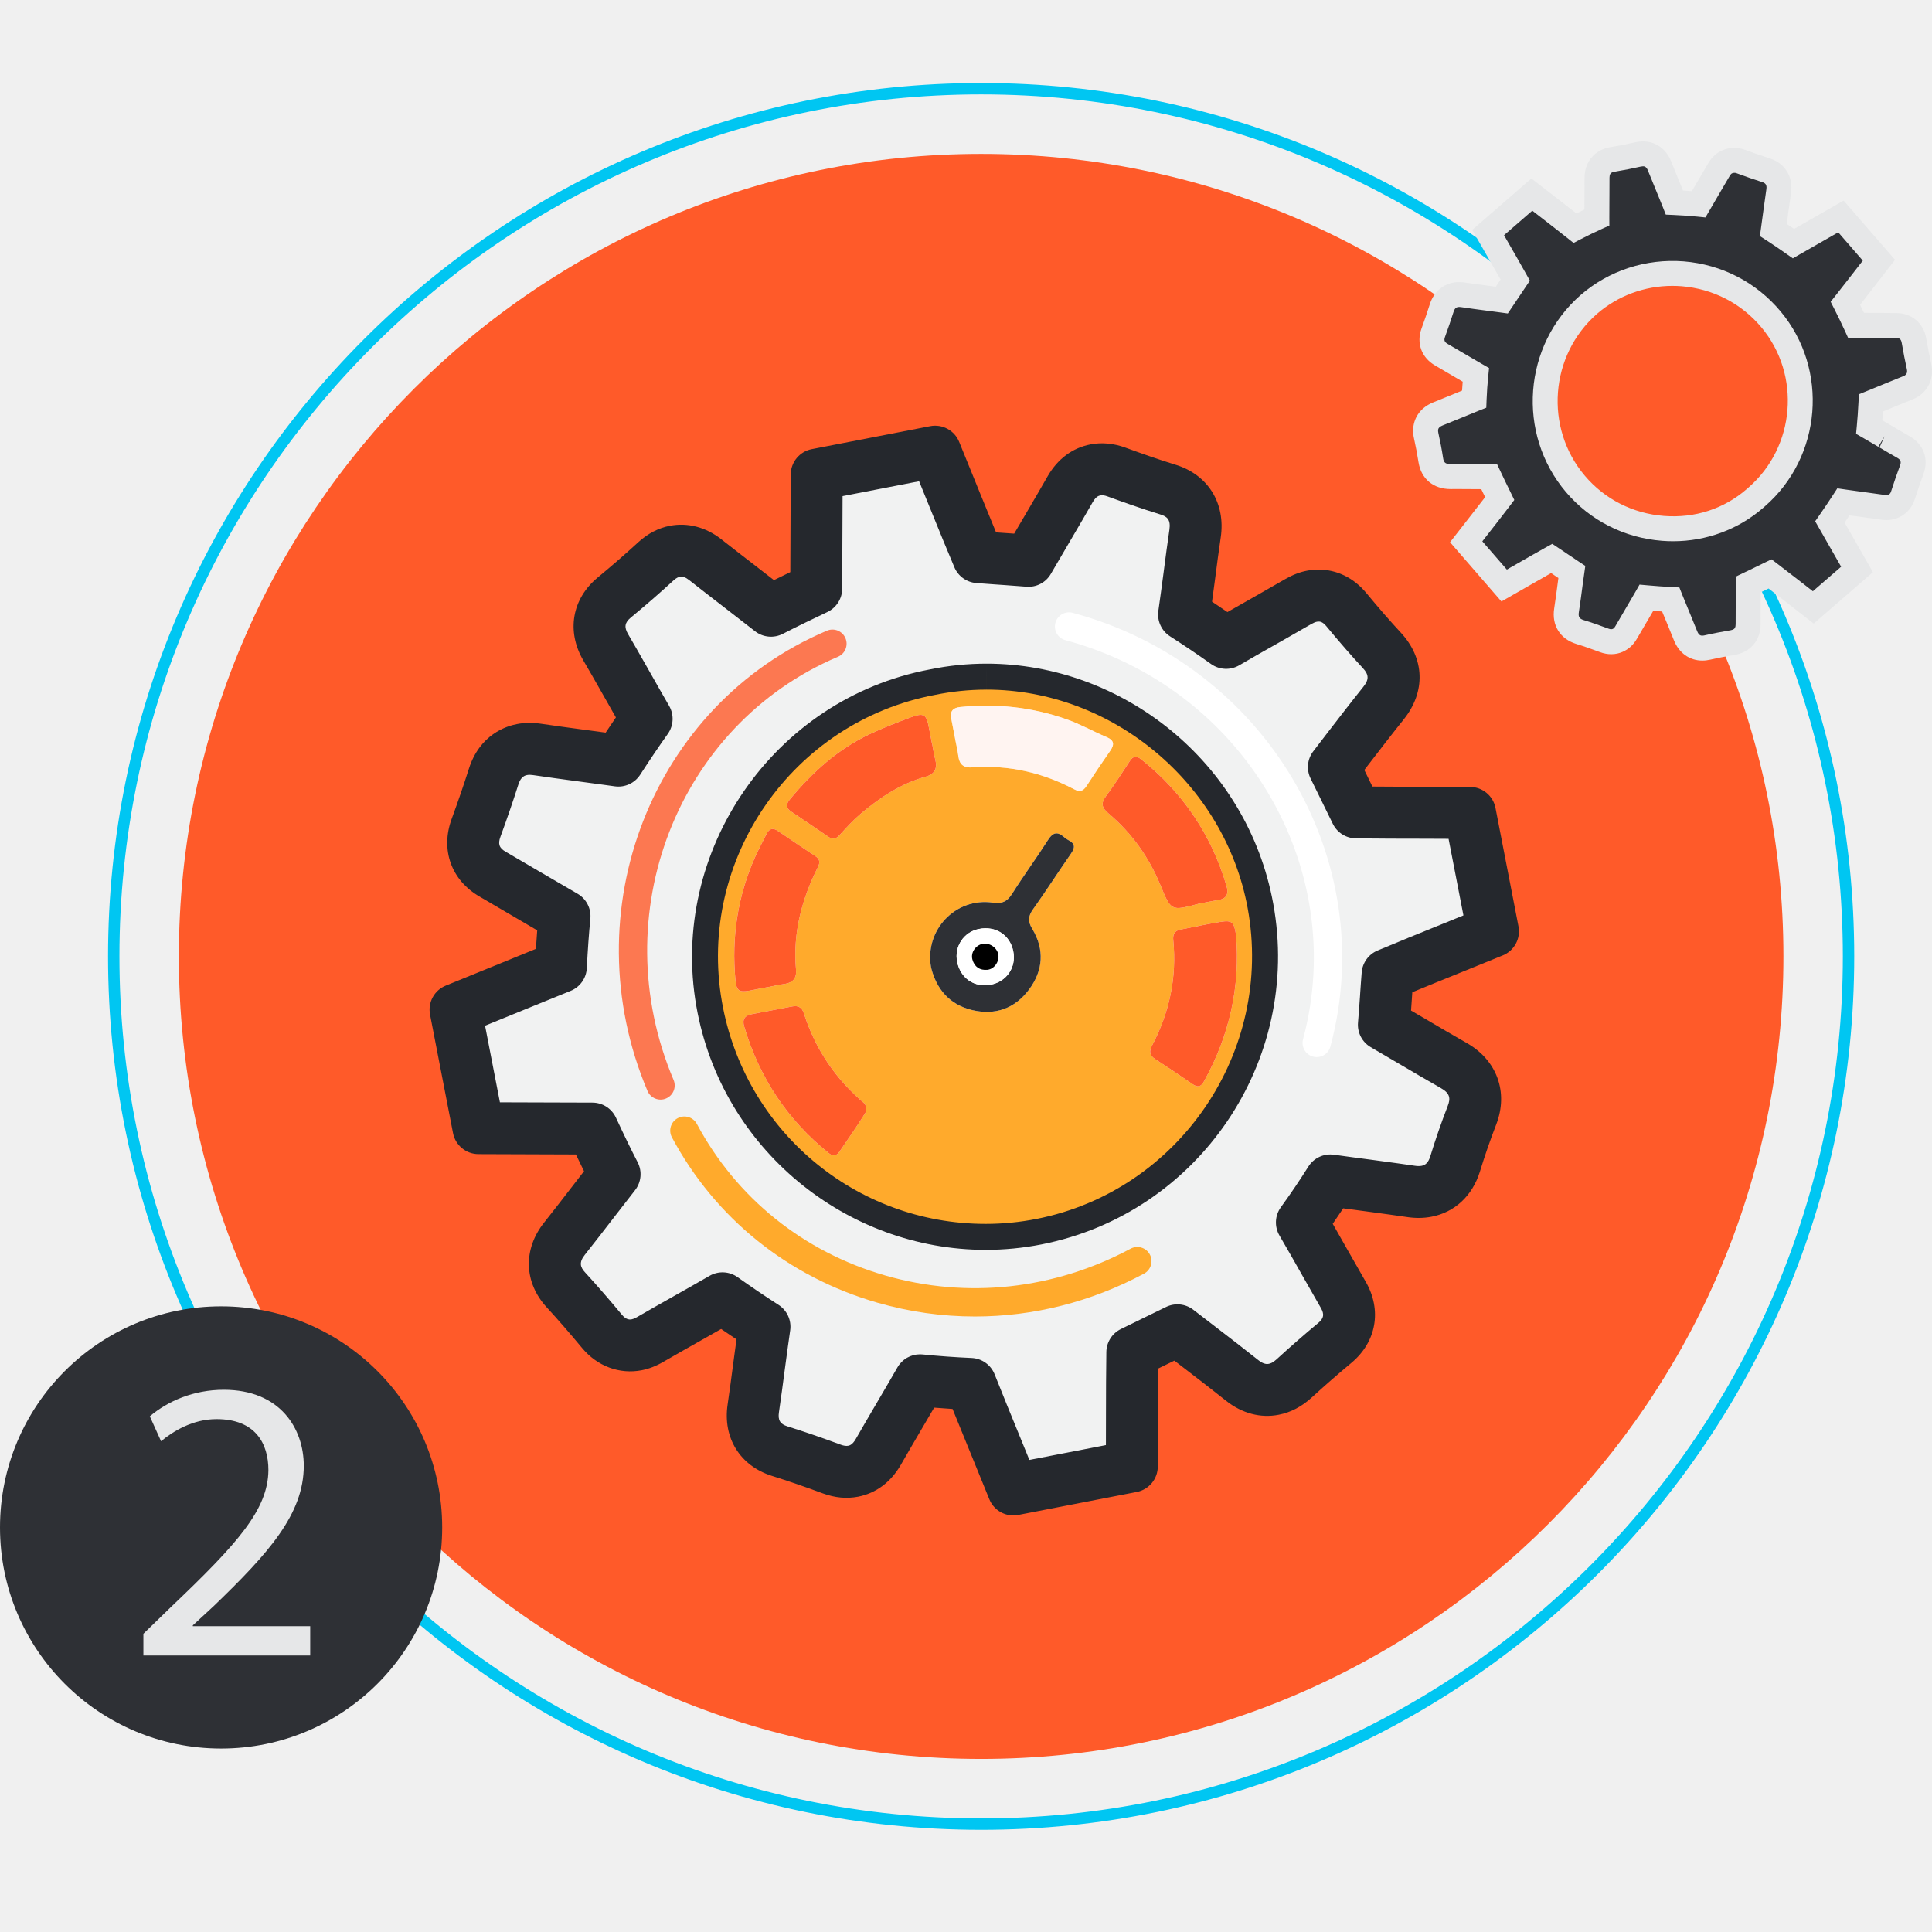
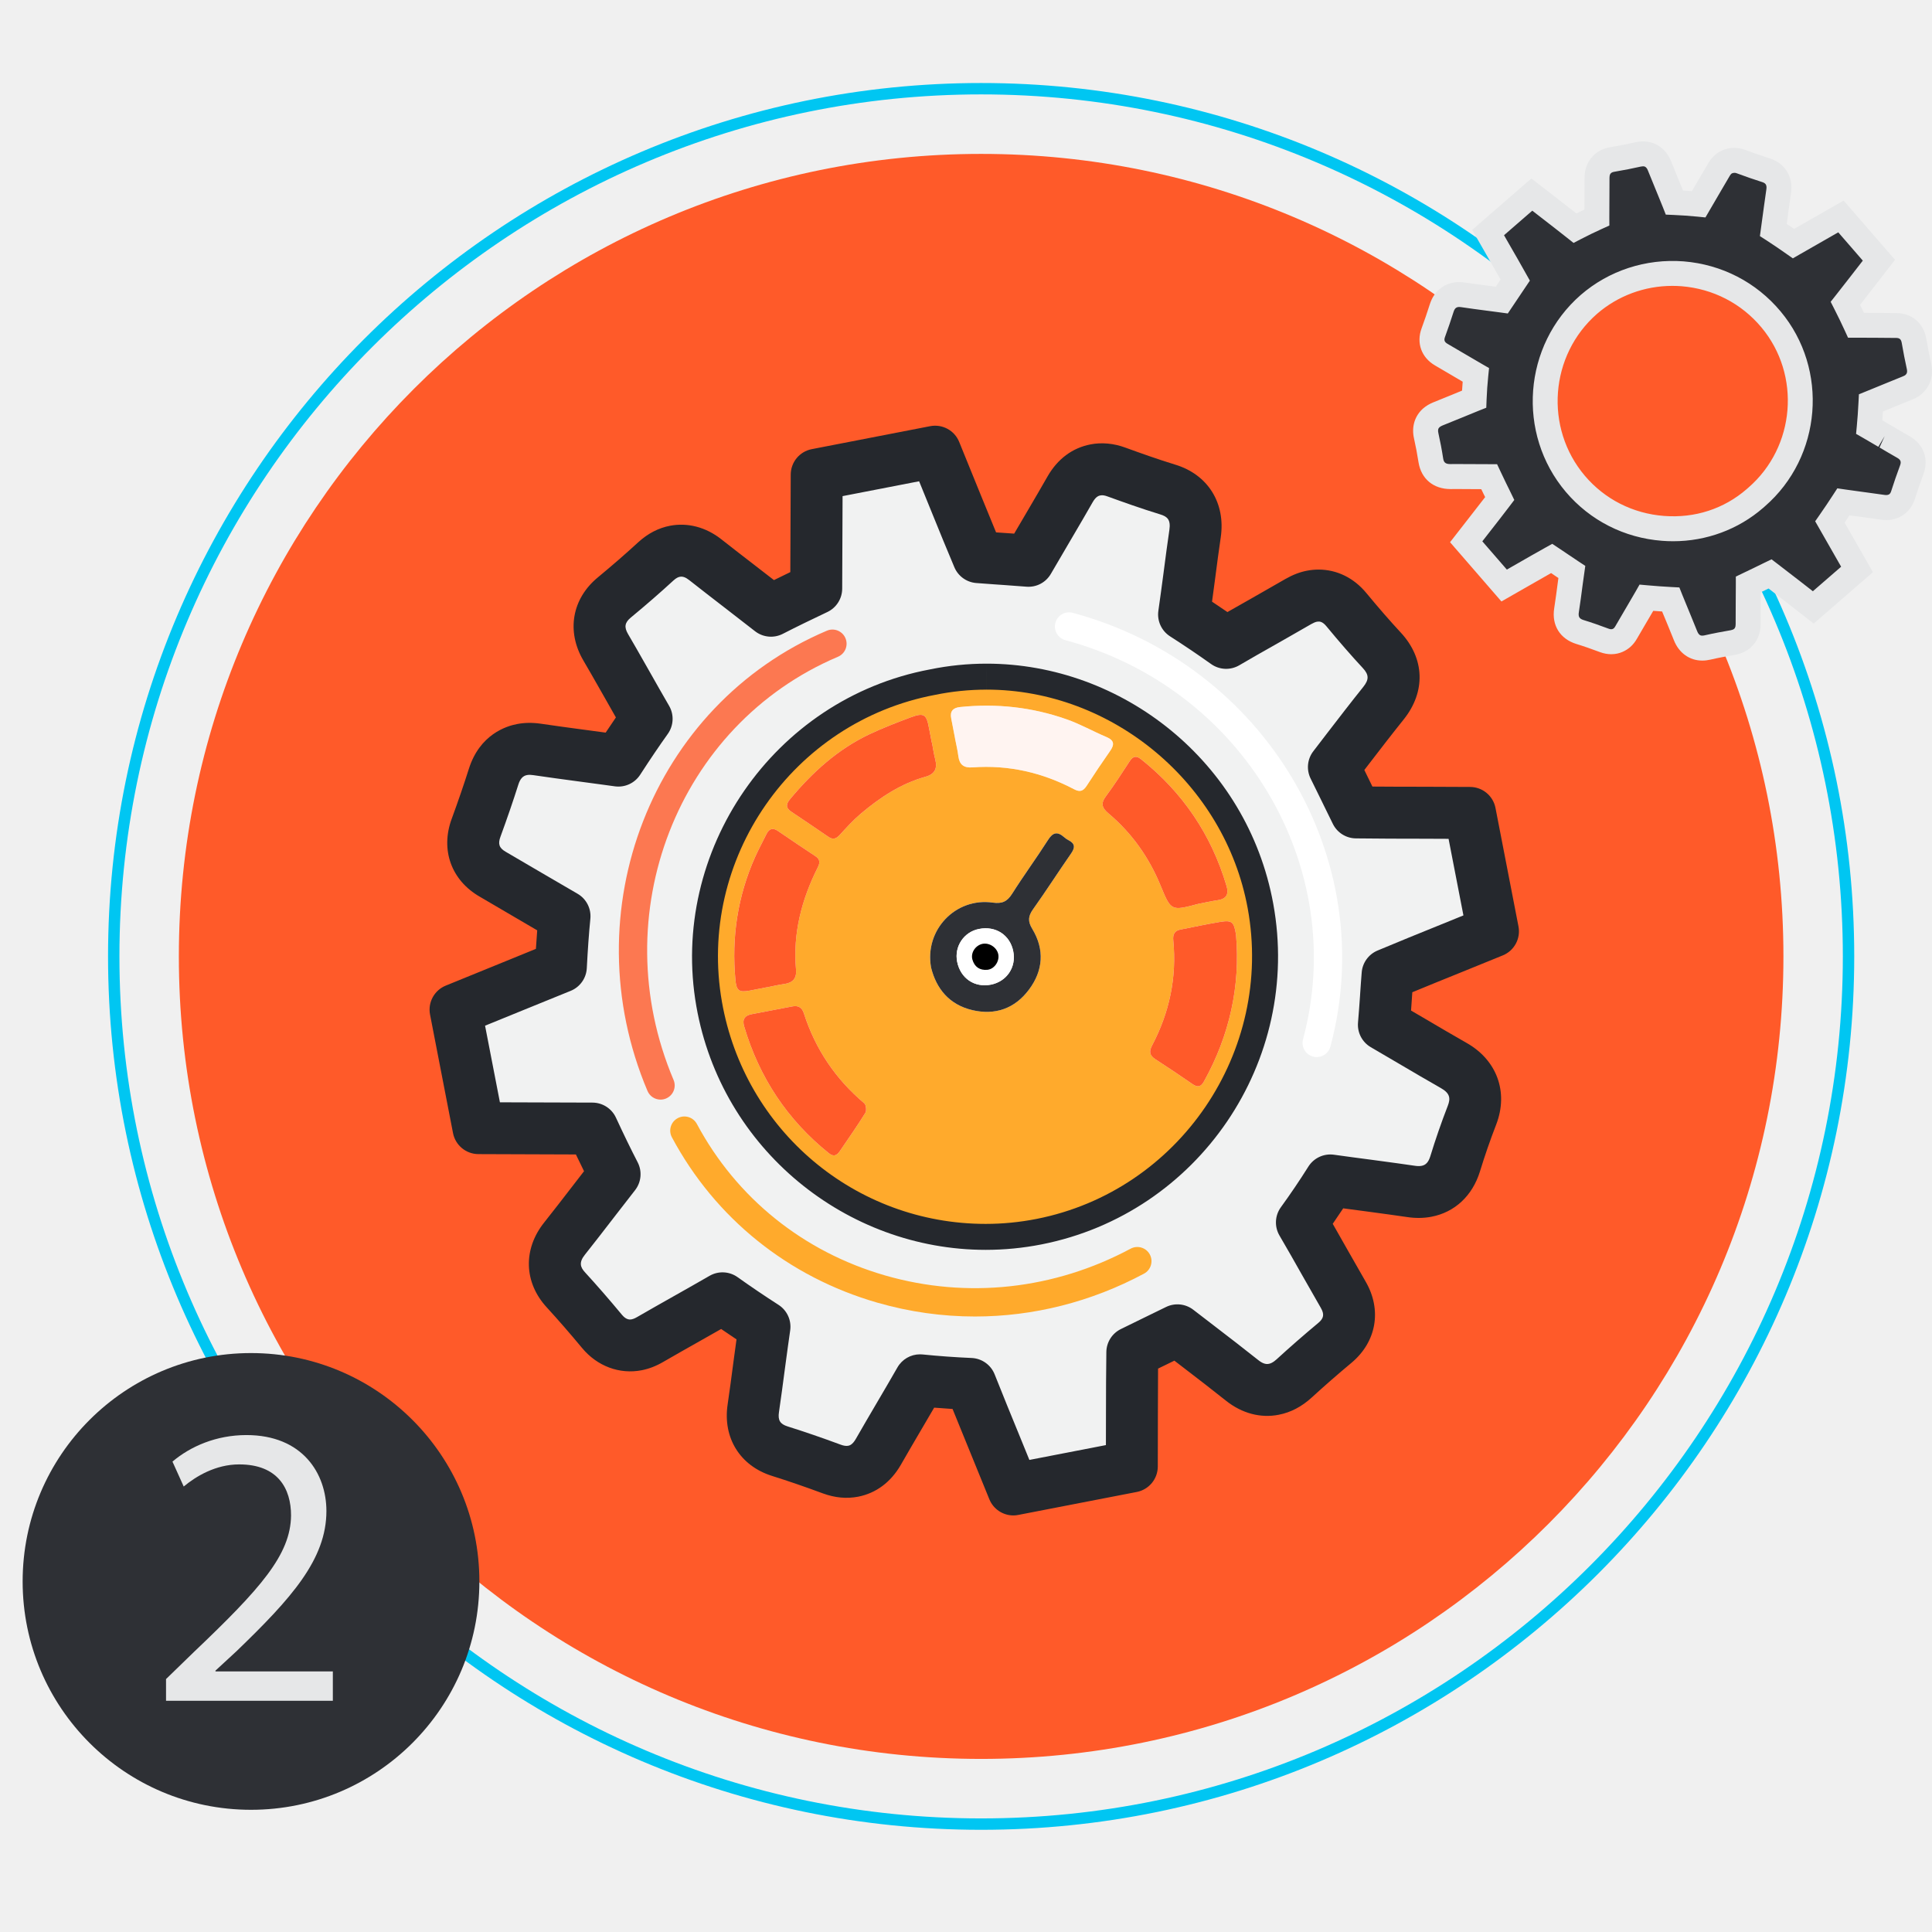
<svg xmlns="http://www.w3.org/2000/svg" version="1.1" id="Layer_1" x="0px" y="0px" width="256px" height="256px" viewBox="0 0 256 256" enable-background="new 0 0 256 256" xml:space="preserve">
  <g>
    <g>
      <g>
        <path fill="#00C6F2" d="M130.003,242.458c-63.79,0-115.686-51.917-115.686-115.731C14.317,62.915,66.213,11,130.003,11     c63.792,0,115.692,51.915,115.692,115.726C245.695,190.541,193.795,242.458,130.003,242.458z M130.003,12.508     c-62.958,0-114.178,51.238-114.178,114.218c0,62.983,51.22,114.223,114.178,114.223c62.961,0,114.183-51.24,114.183-114.223     C244.186,63.747,192.964,12.508,130.003,12.508z" />
      </g>
      <g>
        <path fill="#FF5A29" d="M236.313,126.726c0,58.734-47.595,106.339-106.31,106.339c-58.711,0-106.304-47.605-106.304-106.339     c0-58.73,47.593-106.333,106.304-106.333C188.718,20.393,236.313,67.996,236.313,126.726z" />
      </g>
      <g>
        <g>
          <path fill-rule="evenodd" clip-rule="evenodd" fill="#FF5A29" d="M241.235,53.139c0,10.83-8.779,19.614-19.61,19.614      c-10.833,0-19.612-8.784-19.612-19.614c0-10.837,8.778-19.621,19.612-19.621C232.457,33.518,241.235,42.302,241.235,53.139z" />
        </g>
        <g>
          <path fill-rule="evenodd" clip-rule="evenodd" fill="#2E3035" d="M250.036,52.516c0.9-0.369,1.803-0.742,2.707-1.103      c0.333-0.128,0.603-0.283,0.832-0.487c0.385-0.336,0.985-1.085,0.699-2.388c-0.232-1.049-0.446-2.157-0.659-3.379      c-0.213-1.274-1.113-2.036-2.407-2.03c-0.879,0.001-1.755-0.009-2.637-0.019c-0.877-0.003-1.755-0.012-2.639-0.01      c-0.399-0.873-0.851-1.814-1.41-2.91c0.827-1.047,1.649-2.108,2.471-3.163l1.972-2.545l-5.03-5.798c0,0-5.124,2.925-6.291,3.599      c-0.983-0.69-1.845-1.276-2.67-1.808c0.102-0.746,0.205-1.497,0.305-2.24c0.133-0.969,0.26-1.942,0.406-2.901      c0.199-1.346-0.435-2.38-1.706-2.781c-1.013-0.324-2.098-0.693-3.312-1.146c-1.208-0.44-2.034,0.113-2.333,0.373      c-0.217,0.187-0.404,0.419-0.567,0.704c-0.442,0.771-0.901,1.54-1.352,2.301c-0.444,0.761-0.896,1.518-1.337,2.284      c-1.068-0.107-2.146-0.18-3.209-0.227c-0.314-0.796-0.643-1.578-0.966-2.374c-0.343-0.829-0.685-1.658-1.014-2.49      c-0.491-1.229-1.542-1.798-2.819-1.514c-1.039,0.238-2.164,0.458-3.438,0.675c-0.503,0.083-0.909,0.269-1.241,0.558      c-0.513,0.447-0.777,1.07-0.777,1.859c0.005,0.893-0.003,1.788-0.01,2.682c-0.007,0.862-0.014,1.718-0.011,2.589      c-0.981,0.444-1.954,0.917-2.901,1.41c-1.09-0.865-2.188-1.715-3.287-2.566l-2.429-1.883l-5.795,5.032l1.397,2.439      c0.746,1.285,1.479,2.571,2.201,3.86c-0.297,0.445-0.595,0.888-0.892,1.325c-0.301,0.444-0.596,0.886-0.893,1.326      c-0.546-0.075-1.092-0.149-1.637-0.217c-1.176-0.154-2.35-0.307-3.523-0.484c-0.808-0.126-1.495,0.047-2.03,0.519      c-0.352,0.304-0.602,0.704-0.771,1.236c-0.338,1.066-0.713,2.164-1.115,3.265c-0.437,1.179-0.04,2.268,1.058,2.906      c0.669,0.383,1.335,0.773,2.001,1.172c0.855,0.506,1.711,1.009,2.58,1.508c-0.109,1.068-0.187,2.14-0.227,3.22      c-0.754,0.3-1.501,0.608-2.252,0.921c-0.843,0.35-1.685,0.69-2.53,1.026c-0.347,0.139-0.626,0.305-0.863,0.504      c-0.394,0.342-1.006,1.111-0.702,2.417c0.23,1.032,0.44,2.115,0.612,3.234c0.224,1.382,1.165,2.164,2.598,2.153      c1.016-0.01,2.034,0,3.05,0.007c0.693,0.003,1.387,0.011,2.083,0.011c0.244,0.52,0.489,1.035,0.74,1.55      c0.225,0.44,0.438,0.893,0.659,1.346c-0.879,1.158-1.769,2.297-2.66,3.435l-1.784,2.291l5.028,5.798l2.547-1.457      c1.252-0.721,2.497-1.434,3.752-2.133c0.435,0.288,0.875,0.584,1.311,0.881c0.449,0.307,0.896,0.608,1.358,0.912      c-0.069,0.48-0.132,0.954-0.196,1.432c-0.159,1.224-0.319,2.446-0.508,3.662c-0.213,1.404,0.432,2.441,1.777,2.861      c0.988,0.3,2.047,0.673,3.24,1.117c1.166,0.426,1.956-0.042,2.327-0.357c0.215-0.19,0.4-0.418,0.57-0.721      c0.428-0.742,0.858-1.474,1.29-2.207c0.463-0.789,0.931-1.578,1.384-2.372c1.129,0.102,2.179,0.175,3.222,0.23      c0.301,0.759,0.612,1.512,0.929,2.265c0.343,0.839,0.699,1.687,1.032,2.531c0.513,1.304,1.58,1.879,2.92,1.563      c1.144-0.266,2.295-0.47,3.365-0.659c0.489-0.086,0.903-0.272,1.233-0.555c0.517-0.456,0.78-1.075,0.777-1.868      c-0.003-0.95,0.003-1.911,0.01-2.855c0.007-0.81,0.014-1.611,0.014-2.412c0.512-0.243,1.018-0.496,1.526-0.739      c0.455-0.226,0.9-0.444,1.356-0.663c1.165,0.89,2.316,1.784,3.468,2.677l2.261,1.763l5.796-5.03c0,0-2.816-4.935-3.593-6.292      c0.657-0.945,1.249-1.826,1.791-2.663c0.721,0.106,1.441,0.205,2.164,0.3c1.021,0.139,2.053,0.274,3.076,0.425      c0.771,0.111,1.422-0.055,1.94-0.499c0.333-0.295,0.574-0.667,0.728-1.165c0.342-1.065,0.711-2.148,1.146-3.321      c0.456-1.224,0.047-2.348-1.101-3.001c-0.796-0.451-1.59-0.921-2.379-1.387c-0.714-0.421-1.431-0.845-2.157-1.261      c0.088-0.952,0.163-1.968,0.227-3.202C248.618,53.099,249.327,52.813,250.036,52.516z M232.771,65.848l-0.238,0.208      c-3.336,2.896-7.655,4.303-12.172,3.957c-4.555-0.35-8.685-2.445-11.615-5.895c-5.972-7.04-5.186-17.689,1.788-23.782      c3.43-2.975,7.846-4.411,12.43-4.054c4.604,0.375,8.758,2.514,11.704,6.039C240.512,49.315,239.661,59.864,232.771,65.848z" />
          <path fill="#E6E7E8" d="M225.562,87.531c-1.689,0-3.096-1.007-3.76-2.695c-0.233-0.591-0.479-1.186-0.722-1.778l-0.301-0.732      c-0.181-0.429-0.362-0.864-0.542-1.302c-0.386-0.025-0.776-0.053-1.173-0.084c-0.188,0.321-0.375,0.641-0.563,0.961      l-0.302,0.512c-0.43,0.731-0.858,1.459-1.284,2.197c-0.242,0.434-0.542,0.81-0.905,1.131c-0.52,0.443-1.354,0.945-2.516,0.945      c-0.487,0-0.983-0.092-1.475-0.272c-1.167-0.434-2.193-0.796-3.153-1.087c-2.15-0.67-3.269-2.466-2.931-4.69      c0.188-1.208,0.346-2.417,0.504-3.627l0.056-0.418c-0.171-0.115-0.341-0.231-0.512-0.348c-0.151-0.104-0.303-0.206-0.455-0.309      c-0.951,0.537-1.898,1.079-2.85,1.628l-3.731,2.134l-6.808-7.851l2.619-3.362c0.681-0.87,1.359-1.738,2.033-2.615      c-0.066-0.132-0.132-0.266-0.199-0.397c-0.108-0.223-0.214-0.44-0.317-0.655l-3.157-0.018l-0.91,0.004      c-2.283,0-3.893-1.356-4.246-3.542c-0.168-1.094-0.37-2.141-0.593-3.137c-0.362-1.559,0.085-3.031,1.232-4.026      c0.401-0.336,0.83-0.589,1.333-0.791c0.839-0.334,1.674-0.671,2.509-1.018c0.43-0.179,0.858-0.356,1.287-0.532      c0.023-0.395,0.051-0.789,0.083-1.182c-0.562-0.328-1.121-0.656-1.68-0.988c-0.663-0.397-1.319-0.782-1.979-1.16      c-1.807-1.05-2.504-2.977-1.787-4.914c0.392-1.071,0.758-2.146,1.089-3.19c0.266-0.832,0.68-1.481,1.268-1.989      c0.88-0.774,2.041-1.107,3.366-0.899c1.084,0.163,2.179,0.306,3.273,0.45l0.209,0.027c0.206,0.025,0.415,0.052,0.624,0.08      l0.643-0.954c-0.557-0.985-1.12-1.969-1.69-2.952l-2.077-3.626l7.844-6.812l3.501,2.714c0.849,0.658,1.665,1.289,2.468,1.92      c0.35-0.174,0.702-0.345,1.055-0.513c0.002-0.514,0.006-1.026,0.01-1.54l0.002-0.308c0.007-0.788,0.013-1.573,0.009-2.358      c0-1.274,0.464-2.348,1.343-3.114c0.569-0.494,1.261-0.811,2.058-0.943c1.233-0.21,2.329-0.424,3.339-0.655      c2.107-0.475,3.939,0.549,4.723,2.512c0.328,0.829,0.666,1.65,1.006,2.47l0.364,0.89c0.071,0.174,0.143,0.348,0.214,0.522      c0.39,0.023,0.782,0.05,1.173,0.083l1.071-1.822c0.363-0.611,0.728-1.227,1.082-1.844c0.254-0.444,0.564-0.824,0.92-1.133      c0.403-0.349,1.271-0.938,2.527-0.938c0.482,0,0.971,0.088,1.453,0.264c1.198,0.447,2.259,0.808,3.249,1.125      c2.039,0.643,3.156,2.448,2.837,4.597c-0.107,0.707-0.204,1.414-0.299,2.123l-0.269,1.968c0.316,0.211,0.64,0.431,0.977,0.663      c1.873-1.074,5.387-3.081,5.387-3.081l1.178-0.672l6.807,7.847l-3.425,4.419c-0.401,0.515-0.803,1.031-1.205,1.544      c0.183,0.37,0.354,0.724,0.516,1.064l1.592,0.008c0.836,0.009,1.634,0.019,2.436,0.019h0.191c2.114,0,3.693,1.338,4.04,3.41      c0.207,1.185,0.415,2.269,0.642,3.295c0.342,1.557-0.104,3.01-1.225,3.99c-0.357,0.32-0.796,0.58-1.325,0.785      c-0.75,0.299-1.518,0.615-2.283,0.929l-0.39,0.161c-0.385,0.16-0.774,0.32-1.165,0.479c-0.025,0.406-0.053,0.791-0.082,1.16      c0.385,0.225,0.768,0.45,1.149,0.676l0.159,0.093c0.766,0.453,1.535,0.908,2.307,1.345c1.857,1.058,2.577,3.026,1.834,5.016      c-0.425,1.146-0.786,2.207-1.121,3.249c-0.233,0.754-0.641,1.397-1.206,1.897c-0.731,0.627-1.62,0.949-2.588,0.949l0,0      c-0.22,0-0.448-0.017-0.683-0.05c-0.792-0.117-1.583-0.224-2.37-0.33l-0.694-0.094c-0.377-0.049-0.756-0.101-1.135-0.153      c-0.208,0.314-0.423,0.634-0.647,0.961l3.75,6.569l-7.848,6.811l-3.67-2.861c-0.768-0.596-1.537-1.192-2.31-1.787      c-0.143,0.069-0.284,0.14-0.427,0.21l-0.61,0.296c-0.002,0.455-0.007,0.91-0.01,1.369c-0.008,0.957-0.015,1.911-0.011,2.855      c0.006,1.26-0.456,2.336-1.336,3.112c-0.572,0.492-1.252,0.804-2.038,0.943c-1.043,0.185-2.166,0.383-3.28,0.642      C226.276,87.488,225.913,87.531,225.562,87.531z M217.248,77.462l1.059,0.095c1.107,0.101,2.138,0.172,3.16,0.227l1.058,0.056      l0.391,0.984c0.297,0.749,0.604,1.491,0.916,2.232l0.305,0.742c0.25,0.607,0.502,1.217,0.742,1.826      c0.235,0.601,0.527,0.601,0.684,0.601c0.096,0,0.202-0.014,0.317-0.041c1.181-0.274,2.362-0.484,3.458-0.678      c0.194-0.035,0.344-0.096,0.444-0.182c0.059-0.052,0.202-0.179,0.201-0.606c-0.004-0.957,0.003-1.924,0.01-2.875      c0.007-0.82,0.014-1.61,0.014-2.399v-1.045l2.466-1.185c0.439-0.218,0.891-0.439,1.354-0.662l0.913-0.438l0.804,0.614      c1.054,0.805,2.097,1.614,3.139,2.421l1.531,1.193l3.745-3.25l-3.438-6.019l0.596-0.857c0.646-0.93,1.228-1.795,1.761-2.619      l0.578-0.89l1.05,0.154c0.712,0.104,1.424,0.202,2.14,0.296l0.697,0.094c0.8,0.107,1.605,0.216,2.404,0.334      c0.292,0.042,0.517-0.029,0.624-0.12c0.063-0.056,0.149-0.157,0.225-0.4c0.354-1.102,0.731-2.209,1.176-3.406      c0.174-0.469,0.074-0.737-0.37-0.989c-0.786-0.446-1.574-0.911-2.356-1.375l0.684-1.515l-0.84,1.423      c-0.671-0.395-1.345-0.793-2.028-1.184l-0.922-0.528l0.099-1.059c0.087-0.932,0.16-1.927,0.222-3.136l0.055-1.05l1.28-0.521      c0.602-0.244,1.204-0.488,1.806-0.739l0.4-0.164c0.775-0.319,1.554-0.638,2.331-0.948c0.242-0.094,0.318-0.162,0.343-0.185      c0.158-0.138,0.291-0.33,0.187-0.801c-0.237-1.069-0.455-2.201-0.673-3.45c-0.082-0.485-0.288-0.662-0.765-0.662l-0.208,0.001      c-0.815,0-1.626-0.01-2.445-0.02l-2.634-0.01l-1.063,0.002l-0.443-0.968c-0.39-0.853-0.833-1.774-1.379-2.847l-0.48-0.943      l0.656-0.832c0.616-0.779,1.229-1.567,1.841-2.354l1.762-2.271l-3.253-3.749c-1.583,0.905-4.295,2.454-5.104,2.921l-0.913,0.528      l-0.864-0.606c-0.963-0.676-1.808-1.25-2.616-1.772l-0.885-0.57l0.551-4.04c0.099-0.726,0.198-1.45,0.306-2.167      c0.092-0.618-0.149-0.824-0.569-0.957c-1.042-0.333-2.152-0.711-3.392-1.174c-0.322-0.12-0.605,0.012-0.674,0.073      c-0.077,0.067-0.146,0.157-0.216,0.277c-0.362,0.632-0.736,1.262-1.107,1.887l-2.116,3.627l-1.065-0.107      c-1.037-0.105-2.084-0.175-3.117-0.22l-1.072-0.047l-0.393-0.998c-0.194-0.492-0.395-0.978-0.595-1.466l-0.366-0.893      c-0.342-0.825-0.687-1.662-1.02-2.502c-0.216-0.542-0.511-0.542-0.652-0.542c-0.083,0-0.174,0.011-0.271,0.033      c-1.057,0.242-2.211,0.468-3.52,0.69c-0.255,0.042-0.365,0.116-0.434,0.176c-0.067,0.059-0.209,0.182-0.209,0.612      c0.005,0.791-0.002,1.592-0.008,2.394l-0.002,0.302c-0.007,0.859-0.014,1.707-0.011,2.569l0.004,1.071l-0.975,0.441      c-0.955,0.432-1.899,0.891-2.819,1.37l-0.951,0.495l-0.839-0.667c-1.065-0.846-2.138-1.675-3.211-2.507l-1.418-1.1l-3.745,3.252      l0.722,1.261c0.746,1.285,1.483,2.578,2.208,3.875l0.494,0.881l-2.924,4.353l-1.02-0.139c-0.542-0.075-1.081-0.147-1.617-0.214      l-0.22-0.028c-1.116-0.146-2.23-0.293-3.345-0.461c-0.382-0.061-0.579,0.024-0.692,0.125c-0.085,0.073-0.192,0.191-0.29,0.499      c-0.344,1.085-0.727,2.206-1.137,3.329c-0.16,0.431-0.068,0.675,0.335,0.91c0.669,0.383,1.345,0.778,2.02,1.184      c0.841,0.498,1.691,0.997,2.554,1.493l0.929,0.535l-0.109,1.066c-0.104,1.033-0.18,2.069-0.219,3.112l-0.04,1.077l-1.001,0.397      c-0.746,0.297-1.485,0.603-2.228,0.912c-0.851,0.354-1.701,0.697-2.552,1.036c-0.173,0.069-0.304,0.144-0.413,0.235      c-0.188,0.162-0.241,0.408-0.155,0.777c0.241,1.081,0.458,2.201,0.635,3.358c0.078,0.483,0.251,0.751,0.937,0.751l0.955-0.004      l5.254,0.022l0.446,0.949c0.241,0.513,0.482,1.021,0.73,1.528c0.154,0.301,0.316,0.636,0.479,0.975l0.625,1.286l-0.614,0.81      c-0.884,1.164-1.779,2.311-2.675,3.455l-0.947,1.215l3.249,3.745l1.368-0.782c1.253-0.723,2.506-1.439,3.769-2.142l0.877-0.488      l0.838,0.554c0.441,0.292,0.888,0.593,1.329,0.893c0.443,0.303,0.883,0.6,1.336,0.897l0.877,0.577l-0.344,2.455      c-0.16,1.232-0.321,2.467-0.512,3.697c-0.09,0.591,0.07,0.853,0.636,1.029c1.005,0.305,2.096,0.688,3.325,1.146      c0.119,0.044,0.233,0.067,0.331,0.067c0.047,0,0.191,0,0.349-0.134c0.035-0.031,0.108-0.107,0.2-0.27      c0.441-0.766,0.873-1.5,1.307-2.238l0.302-0.513c0.36-0.611,0.72-1.224,1.071-1.839L217.248,77.462z M221.704,71.717      c-0.487,0-0.977-0.019-1.469-0.057c-5.002-0.385-9.53-2.684-12.749-6.473c-6.55-7.723-5.671-19.429,1.96-26.097      c3.732-3.237,8.633-4.842,13.646-4.457c5.057,0.412,9.616,2.765,12.844,6.627c6.416,7.677,5.481,19.266-2.082,25.834      l-0.232,0.204C230.338,70.15,226.107,71.717,221.704,71.717z M221.589,37.881c-3.678,0-7.221,1.314-9.973,3.703      c-6.274,5.481-6.998,15.112-1.61,21.464c2.642,3.112,6.365,5,10.481,5.316c4.102,0.315,7.946-0.939,10.962-3.557l0.232-0.203      c6.218-5.4,6.986-14.919,1.717-21.224c-2.655-3.177-6.409-5.112-10.57-5.452C222.418,37.897,222.003,37.881,221.589,37.881z" />
        </g>
      </g>
      <g>
        <path fill-rule="evenodd" clip-rule="evenodd" fill="#F1F2F2" d="M134.279,197.363l-2.414-5.923     c-1.099-2.679-2.199-5.368-3.267-8.063c-2.227-0.097-4.463-0.257-6.696-0.482c-0.898,1.573-1.805,3.114-2.715,4.664     c-0.943,1.604-1.886,3.218-2.813,4.834c-0.818,1.417-1.938,2.277-3.331,2.551c-0.903,0.173-1.826,0.071-2.821-0.29     c-2.525-0.937-4.781-1.705-6.894-2.371c-2.604-0.816-3.92-2.934-3.515-5.668c0.271-1.848,0.519-3.698,0.759-5.552     c0.238-1.753,0.472-3.516,0.727-5.276c-1.878-1.205-3.731-2.458-5.559-3.761c-1.592,0.919-3.192,1.822-4.791,2.726     c-1.607,0.905-3.221,1.821-4.82,2.745c-0.609,0.352-1.181,0.574-1.762,0.69c-0.813,0.158-2.873,0.3-4.591-1.767     c-1.729-2.082-3.298-3.877-4.796-5.514c-1.878-2.041-1.942-4.586-0.179-6.788c1.259-1.583,2.504-3.199,3.749-4.813     c0.957-1.24,1.916-2.485,2.887-3.723c-0.942-1.824-1.89-3.773-2.943-6.048c-2.809,0-15.093-0.05-15.093-0.05l-3.043-15.7     l6.202-2.526c2.583-1.053,5.165-2.114,7.757-3.156c0.132-2.545,0.286-4.709,0.484-6.707c-1.601-0.921-3.18-1.845-4.76-2.774     c-1.574-0.928-3.148-1.855-4.737-2.774c-2.332-1.333-3.164-3.634-2.225-6.166c0.888-2.426,1.649-4.643,2.324-6.771     c0.839-2.653,2.707-3.398,3.752-3.591c0.619-0.123,1.274-0.128,2.001-0.021c2.006,0.298,4.022,0.567,6.039,0.837     c1.578,0.205,3.159,0.426,4.74,0.642c1.394-2.152,2.585-3.914,3.744-5.533c-0.883-1.521-1.73-3.019-2.585-4.531     c-0.945-1.658-1.883-3.326-2.849-4.968c-1.387-2.377-0.962-4.827,1.137-6.568c2.001-1.658,3.808-3.227,5.516-4.797     c0.799-0.73,1.621-1.166,2.526-1.335c1.396-0.271,2.75,0.106,4.026,1.117c1.687,1.33,3.398,2.647,5.108,3.967     c1.201,0.926,2.403,1.855,3.594,2.79c1.85-0.95,3.83-1.911,5.998-2.937c0.01-3.258,0.062-15.088,0.062-15.088l15.692-3.044     l2.25,5.536c1.148,2.817,2.285,5.639,3.468,8.434c1.041,0.088,2.081,0.152,3.125,0.226c1.176,0.083,2.351,0.163,3.52,0.26     c0.841-1.448,1.688-2.899,2.535-4.331c1.006-1.715,2.017-3.43,3-5.157c0.815-1.42,1.942-2.28,3.345-2.552     c0.886-0.175,1.833-0.078,2.797,0.283c2.125,0.771,4.421,1.59,6.762,2.308c2.743,0.827,4.071,2.961,3.641,5.861     c-0.277,1.876-0.52,3.755-0.767,5.644c-0.224,1.684-0.447,3.364-0.69,5.058c1.828,1.17,3.648,2.395,5.576,3.765     c1.64-0.962,3.301-1.906,4.962-2.84c1.54-0.882,3.083-1.754,4.619-2.644c0.617-0.35,1.196-0.583,1.775-0.694     c1.002-0.199,2.925-0.222,4.57,1.772c1.689,2.041,3.224,3.808,4.699,5.394c1.987,2.143,2.07,4.69,0.225,7.001     c-1.605,2-3.171,4.035-4.733,6.067c-0.61,0.799-1.221,1.599-1.84,2.398c0.508,1.014,1.002,2.027,1.499,3.046     c0.483,0.992,0.96,1.98,1.453,2.965c2.989,0.035,5.979,0.045,8.971,0.045l6.114,0.026l3.044,15.695l-5.595,2.276     c-2.796,1.127-5.59,2.265-8.369,3.43c-0.087,1.037-0.154,2.079-0.224,3.116c-0.082,1.185-0.165,2.377-0.267,3.549     c1.255,0.739,2.497,1.467,3.749,2.195c1.819,1.079,3.646,2.143,5.49,3.195c2.59,1.46,3.479,3.86,2.441,6.58     c-0.851,2.197-1.604,4.387-2.244,6.479c-0.829,2.672-2.729,3.417-3.789,3.619c-0.636,0.12-1.319,0.13-2.089,0.012     c-1.862-0.275-3.743-0.523-5.625-0.778c-1.68-0.22-3.357-0.44-5.028-0.676c-1.195,1.9-2.452,3.757-3.768,5.569     c1.054,1.8,2.077,3.603,3.095,5.41c0.791,1.397,1.588,2.8,2.393,4.189c1.321,2.297,0.901,4.661-1.106,6.351     c-1.881,1.567-3.704,3.159-5.42,4.732c-0.856,0.784-1.732,1.245-2.681,1.429c-1.45,0.286-2.861-0.114-4.201-1.179     c-1.93-1.54-3.889-3.043-5.845-4.544c-0.912-0.702-1.817-1.394-2.726-2.094c-0.992,0.489-1.985,0.969-2.982,1.455     c-1.002,0.485-2.004,0.978-3,1.469c-0.045,3.084-0.045,6.167-0.052,9.259l-0.01,5.866L134.279,197.363z" />
        <path fill="#25282D" d="M134.277,200.803c-1.375,0-2.648-0.828-3.183-2.142l-2.414-5.923c-0.824-2.005-1.648-4.021-2.46-6.042     c-0.815-0.05-1.629-0.108-2.438-0.175c-0.49,0.841-0.98,1.677-1.473,2.516l-0.156,0.265c-0.937,1.595-1.874,3.198-2.793,4.803     c-1.325,2.294-3.278,3.748-5.651,4.215c-1.54,0.294-3.072,0.145-4.657-0.431c-2.361-0.875-4.563-1.632-6.755-2.323     c-4.228-1.326-6.539-5.037-5.884-9.453c0.267-1.824,0.512-3.656,0.751-5.491l0.134-0.995c0.097-0.716,0.194-1.434,0.293-2.152     c-0.682-0.453-1.36-0.912-2.034-1.376c-0.896,0.511-1.795,1.019-2.693,1.526l-0.22,0.124c-1.601,0.901-3.203,1.811-4.791,2.728     c-0.931,0.539-1.849,0.893-2.809,1.085c-2.956,0.575-5.906-0.53-7.911-2.94c-1.611-1.94-3.144-3.703-4.688-5.391     c-3.033-3.295-3.163-7.718-0.326-11.261c1.199-1.508,2.393-3.056,3.586-4.603l0.458-0.593c0.407-0.528,0.815-1.056,1.224-1.584     c-0.353-0.711-0.711-1.449-1.077-2.218c-4.498-0.012-12.92-0.046-12.92-0.046c-1.642-0.007-3.051-1.174-3.363-2.786l-3.043-15.7     c-0.313-1.612,0.558-3.221,2.079-3.84l8.424-3.433c1.174-0.479,2.348-0.958,3.523-1.437c0.054-0.861,0.111-1.676,0.173-2.455     c-0.964-0.561-1.923-1.124-2.883-1.688c-1.568-0.924-3.135-1.847-4.715-2.762c-3.785-2.164-5.253-6.227-3.727-10.34     c0.867-2.368,1.611-4.537,2.27-6.613c1.44-4.557,4.961-5.668,6.408-5.935c0.907-0.18,1.983-0.208,3.127-0.041     c1.886,0.28,3.779,0.534,5.672,0.788l0.32,0.042c0.858,0.112,1.727,0.229,2.598,0.349c0.47-0.708,0.92-1.376,1.357-2.011     c-0.506-0.886-1.005-1.769-1.507-2.657l-0.655-1.15c-0.715-1.259-1.432-2.52-2.165-3.766c-2.243-3.844-1.492-8.143,1.907-10.961     c1.983-1.643,3.744-3.174,5.382-4.681c1.276-1.165,2.693-1.897,4.22-2.185c2.296-0.44,4.729,0.164,6.797,1.801     c1.521,1.199,3.069,2.393,4.617,3.587l0.457,0.353c0.63,0.485,1.261,0.973,1.89,1.461c0.703-0.349,1.424-0.701,2.168-1.059     c0.019-4.609,0.055-12.93,0.055-12.93c0.008-1.642,1.174-3.049,2.785-3.362l15.692-3.045c1.619-0.309,3.223,0.559,3.842,2.082     l2.852,7.015c0.675,1.661,1.351,3.321,2.038,4.976c0.063,0.004,0.127,0.009,0.191,0.013l1.395,0.096     c0.271,0.019,0.541,0.038,0.812,0.057c0.487-0.833,0.974-1.663,1.461-2.487l0.388-0.663c0.868-1.479,1.736-2.958,2.583-4.446     c1.322-2.304,3.284-3.763,5.679-4.227c1.472-0.289,3.097-0.146,4.657,0.438c1.94,0.704,4.239,1.528,6.565,2.241     c4.336,1.307,6.711,5.099,6.036,9.653c-0.258,1.737-0.484,3.48-0.712,5.229l-0.047,0.354c-0.129,0.977-0.259,1.95-0.392,2.923     c0.683,0.454,1.362,0.911,2.04,1.377c1.031-0.592,2.067-1.179,3.103-1.762l1.683-0.961c0.968-0.551,1.935-1.103,2.9-1.662     c0.99-0.562,1.915-0.916,2.852-1.095c0.489-0.097,1.015-0.149,1.54-0.149c2.428,0,4.676,1.104,6.331,3.11     c1.682,2.031,3.176,3.747,4.564,5.241c3.173,3.421,3.323,7.823,0.396,11.49c-1.596,1.99-3.147,4.004-4.694,6.018     c-0.178,0.232-0.355,0.465-0.534,0.699c0.187,0.38,0.373,0.762,0.558,1.145l0.339,0.694c0.057,0.119,0.115,0.238,0.172,0.355     c2.272,0.019,4.544,0.024,6.819,0.024l6.128,0.026c1.641,0.007,3.05,1.173,3.362,2.785l3.045,15.695     c0.313,1.613-0.558,3.222-2.081,3.841l-5.595,2.276c-2.139,0.862-4.269,1.728-6.391,2.606c-0.016,0.226-0.03,0.452-0.046,0.679     l-0.02,0.304c-0.033,0.481-0.067,0.963-0.102,1.443c0.626,0.367,1.252,0.732,1.88,1.098c1.828,1.083,3.639,2.139,5.466,3.182     c4.027,2.271,5.584,6.511,3.949,10.794c-0.802,2.069-1.529,4.17-2.168,6.258c-1,3.226-3.345,5.405-6.437,5.992     c-1.043,0.198-2.122,0.207-3.252,0.033c-1.483-0.219-2.996-0.423-4.511-0.628l-1.054-0.142c-0.951-0.125-1.907-0.25-2.862-0.379     c-0.454,0.688-0.917,1.373-1.387,2.05c0.676,1.177,1.343,2.355,2.007,3.535c0.782,1.381,1.574,2.774,2.372,4.153     c2.153,3.742,1.417,7.941-1.867,10.707c-1.843,1.536-3.626,3.092-5.313,4.637c-1.313,1.201-2.776,1.964-4.35,2.269     c-2.39,0.471-4.856-0.163-6.995-1.862c-1.89-1.508-3.802-2.977-5.712-4.442l-1.125-0.864l-1.07,0.521     c-0.364,0.177-0.728,0.354-1.091,0.531c-0.017,1.959-0.021,3.917-0.024,5.879l-0.013,7.097c-0.003,1.646-1.17,3.058-2.786,3.371     l-15.695,3.042C134.714,200.782,134.494,200.803,134.277,200.803z M121.901,179.456c0.115,0,0.231,0.006,0.346,0.017     c2.134,0.216,4.322,0.373,6.501,0.468c1.354,0.059,2.548,0.909,3.048,2.169c1.063,2.682,2.157,5.358,3.251,8.024l1.351,3.314     l10.141-1.965l0.008-4.266c0.005-2.693,0.01-5.382,0.05-8.071c0.018-1.292,0.759-2.464,1.917-3.035     c1.003-0.495,2.012-0.99,3.021-1.479l2.961-1.444c1.177-0.581,2.582-0.44,3.621,0.361l2.724,2.093     c2.028,1.557,3.974,3.052,5.892,4.581c0.531,0.424,0.972,0.576,1.39,0.493c0.212-0.041,0.536-0.144,1.025-0.591     c1.763-1.616,3.628-3.244,5.54-4.836c0.729-0.614,0.818-1.139,0.326-1.994c-0.805-1.39-1.608-2.803-2.404-4.21     c-1.012-1.795-2.025-3.582-3.07-5.365c-0.69-1.178-0.618-2.655,0.186-3.76c1.271-1.75,2.495-3.559,3.638-5.378     c0.721-1.147,2.053-1.764,3.393-1.575c1.66,0.234,3.326,0.454,4.995,0.672l1.064,0.144c1.545,0.208,3.087,0.416,4.617,0.642     c0.373,0.058,0.667,0.064,0.95,0.011c0.548-0.105,0.901-0.493,1.138-1.257c0.683-2.235,1.466-4.495,2.322-6.704     c0.361-0.942,0.328-1.636-0.922-2.34c-1.876-1.071-3.72-2.146-5.556-3.233c-1.232-0.717-2.478-1.448-3.738-2.189     c-1.144-0.673-1.798-1.943-1.683-3.264c0.101-1.151,0.182-2.324,0.263-3.486l0.019-0.297c0.064-0.955,0.128-1.915,0.208-2.87     c0.107-1.277,0.916-2.39,2.098-2.885c2.794-1.171,5.602-2.315,8.414-3.448l2.966-1.207l-1.969-10.146l-3.289-0.014     c-0.007,0-0.015,0-0.021,0c-2.984,0-5.979-0.01-8.975-0.046c-1.289-0.015-2.46-0.748-3.037-1.9     c-0.382-0.766-0.756-1.534-1.13-2.303l-0.337-0.692c-0.492-1.012-0.98-2.012-1.482-3.014c-0.592-1.184-0.454-2.601,0.356-3.646     c0.614-0.793,1.22-1.586,1.825-2.38c1.584-2.06,3.165-4.113,4.785-6.132c0.781-0.979,0.767-1.613-0.065-2.51     c-1.477-1.588-3.056-3.401-4.826-5.54c-0.505-0.613-0.872-0.613-1.028-0.613c-0.084,0-0.16,0.009-0.221,0.021     c-0.205,0.04-0.457,0.146-0.749,0.312c-0.952,0.551-1.932,1.111-2.913,1.67l-1.693,0.966c-1.667,0.938-3.31,1.871-4.932,2.823     c-1.169,0.685-2.628,0.622-3.733-0.162c-1.811-1.287-3.59-2.488-5.439-3.672c-1.135-0.727-1.741-2.05-1.55-3.384     c0.241-1.682,0.464-3.351,0.686-5.023l0.045-0.346c0.233-1.789,0.465-3.569,0.728-5.347c0.202-1.363-0.276-1.776-1.231-2.064     c-2.496-0.765-4.892-1.624-6.943-2.367c-0.399-0.149-0.689-0.194-0.956-0.143c-0.197,0.039-0.582,0.114-1.028,0.891     c-0.856,1.504-1.739,3.01-2.623,4.514l-0.393,0.67c-0.848,1.435-1.691,2.878-2.528,4.319c-0.667,1.148-1.917,1.812-3.26,1.7     c-0.962-0.08-1.929-0.147-2.897-0.216l-1.377-0.095c-0.793-0.054-1.584-0.107-2.376-0.175c-1.272-0.108-2.379-0.912-2.877-2.087     c-0.982-2.321-1.933-4.659-2.884-6.999l-1.788-4.395l-10.142,1.968c-0.017,3.709-0.043,10.017-0.05,12.26     c-0.004,1.326-0.77,2.531-1.968,3.098c-2.131,1.009-4.079,1.954-5.897,2.888c-1.196,0.615-2.638,0.476-3.695-0.353     c-1.184-0.928-2.377-1.852-3.571-2.771l-0.458-0.354c-1.566-1.209-3.133-2.418-4.679-3.637c-0.486-0.385-0.875-0.514-1.243-0.441     c-0.196,0.037-0.45,0.123-0.861,0.499c-1.718,1.58-3.565,3.188-5.641,4.906c-0.804,0.667-0.901,1.259-0.36,2.186     c0.744,1.265,1.477,2.556,2.21,3.846l0.655,1.152c0.855,1.511,1.696,2.998,2.572,4.507c0.679,1.169,0.61,2.628-0.178,3.728     c-1.12,1.567-2.281,3.283-3.654,5.402c-0.725,1.12-2.026,1.718-3.351,1.539l-1.389-0.191c-1.11-0.152-2.221-0.304-3.33-0.448     l-0.335-0.045c-1.925-0.258-3.851-0.517-5.767-0.801c-0.294-0.044-0.569-0.059-0.825-0.008c-0.55,0.101-0.908,0.508-1.144,1.254     c-0.689,2.175-1.466,4.436-2.373,6.916c-0.358,0.963-0.167,1.5,0.701,1.998c1.612,0.932,3.194,1.864,4.776,2.796     c1.568,0.923,3.139,1.841,4.729,2.756c1.172,0.674,1.84,1.974,1.707,3.32c-0.19,1.919-0.34,3.999-0.472,6.545     c-0.069,1.337-0.909,2.514-2.152,3.013c-1.842,0.742-3.679,1.491-5.516,2.241l-5.813,2.37l1.968,10.152     c3.8,0.015,10.307,0.039,12.254,0.039c1.34,0,2.56,0.779,3.122,1.996c1.036,2.239,1.95,4.118,2.877,5.914     c0.617,1.196,0.48,2.642-0.35,3.701c-0.853,1.087-1.697,2.18-2.538,3.27l-0.456,0.591c-1.215,1.574-2.428,3.148-3.656,4.692     c-0.818,1.022-0.584,1.666,0.017,2.318c1.626,1.777,3.231,3.623,4.911,5.646c0.588,0.707,1.078,0.627,1.289,0.587     c0.115-0.023,0.335-0.083,0.695-0.291c1.61-0.931,3.236-1.853,4.854-2.764l0.216-0.122c1.517-0.856,3.034-1.714,4.543-2.585     c1.166-0.675,2.62-0.604,3.716,0.178c1.769,1.259,3.593,2.493,5.421,3.667c1.135,0.728,1.74,2.053,1.547,3.388     c-0.207,1.421-0.398,2.845-0.59,4.264l-0.132,0.98c-0.241,1.854-0.492,3.722-0.765,5.588c-0.159,1.067,0.151,1.577,1.14,1.887     c2.307,0.727,4.616,1.521,7.062,2.428c0.377,0.136,0.694,0.188,0.976,0.136c0.152-0.03,0.547-0.108,1-0.893     c0.927-1.617,1.876-3.243,2.826-4.857l0.154-0.263c0.852-1.449,1.699-2.892,2.539-4.363     C119.531,180.111,120.677,179.456,121.901,179.456z" />
      </g>
      <g>
        <g>
          <g>
            <path fill-rule="evenodd" clip-rule="evenodd" fill="#FFAA2C" d="M130.607,163.89c-18.104,0-33.515-12.979-36.645-30.865       c-3.465-19.788,9.795-38.913,29.559-42.631c2.384-0.491,4.796-0.737,7.198-0.737c17.81,0,33.076,12.779,36.3,30.387       c3.64,19.888-9.518,39.246-29.332,43.154C135.354,163.658,132.972,163.89,130.607,163.89z" />
          </g>
          <g>
            <path fill="#25282D" d="M130.722,87.938v3.44l0,0c16.704,0,31.581,12.457,34.605,28.978       c3.472,18.967-9.076,37.43-27.971,41.156c-2.224,0.438-4.494,0.661-6.748,0.661c-17.267,0-31.966-12.383-34.951-29.442       c-3.303-18.866,9.338-37.099,28.24-40.656c2.241-0.461,4.536-0.695,6.823-0.695L130.722,87.938 M130.719,87.938       c-2.488,0-5.006,0.25-7.517,0.767c-20.733,3.901-34.528,24.092-30.934,44.618c3.319,18.972,19.933,32.289,38.339,32.289       c2.447,0,4.929-0.236,7.413-0.725c20.775-4.097,34.515-24.257,30.69-45.15C165.27,100.941,148.702,87.936,130.719,87.938       L130.719,87.938z" />
          </g>
        </g>
        <g>
          <path fill-rule="evenodd" clip-rule="evenodd" fill="#FFFFFF" d="M163.779,123.867c-0.269-1.713-0.533-1.953-2.042-1.72      c-1.79,0.298-3.562,0.676-5.346,1.03c-0.78,0.15-0.997,0.68-0.928,1.401c0.484,4.95-0.506,9.585-2.807,13.956      c-0.418,0.792-0.338,1.314,0.416,1.805c1.661,1.081,3.313,2.181,4.947,3.313c0.69,0.475,1.122,0.359,1.519-0.366      C162.933,137.173,164.365,130.626,163.779,123.867z" />
        </g>
        <g>
          <path fill-rule="evenodd" clip-rule="evenodd" fill="#FFFFFF" d="M158.782,119.767c0.87-0.167,1.739-0.364,2.618-0.496      c1.168-0.187,1.432-0.85,1.115-1.902c-2.01-6.771-5.788-12.353-11.296-16.751c-0.659-0.522-1.087-0.432-1.536,0.258      c-1.016,1.555-2.021,3.125-3.131,4.617c-0.728,0.964-0.551,1.548,0.341,2.297c3.054,2.575,5.321,5.765,6.847,9.448      C155.172,120.729,155.151,120.73,158.782,119.767z" />
        </g>
        <g>
          <path fill-rule="evenodd" clip-rule="evenodd" fill="#FFFFFF" d="M123.487,98.405c-0.007,0-0.011,0-0.016,0.001      c-0.127-0.662-0.262-1.326-0.382-1.98c-0.324-1.777-0.669-2.02-2.394-1.382c-1.854,0.692-3.702,1.406-5.486,2.247      c-4.201,1.989-7.553,5.04-10.504,8.579c-0.529,0.629-0.643,1.149,0.128,1.671c1.644,1.104,3.288,2.206,4.914,3.326      c0.603,0.419,1.03,0.305,1.519-0.229c0.903-0.999,1.821-2.002,2.851-2.87c2.535-2.125,5.268-3.944,8.51-4.844      c1.205-0.331,1.618-1.079,1.301-2.284C123.737,99.908,123.631,99.15,123.487,98.405z" />
        </g>
        <g>
          <path fill-rule="evenodd" clip-rule="evenodd" fill="#FFFFFF" d="M101.586,130.823c0,0,0,0,0.003,0.009      c0.787-0.152,1.567-0.341,2.363-0.451c1.119-0.163,1.626-0.771,1.522-1.902c-0.43-4.816,0.744-9.287,2.885-13.55      c0.324-0.645,0.294-1.087-0.333-1.493c-1.654-1.091-3.289-2.191-4.929-3.315c-0.668-0.465-1.164-0.357-1.529,0.378      c-0.5,1.028-1.056,2.027-1.518,3.069c-2.316,5.191-3.133,10.649-2.601,16.302c0.133,1.41,0.485,1.652,1.897,1.389      C100.097,131.118,100.841,130.962,101.586,130.823z" />
        </g>
        <g>
          <path fill-rule="evenodd" clip-rule="evenodd" fill="#FFFFFF" d="M126.549,97.833c-0.005,0.003-0.005,0.003-0.005,0.003      c0.151,0.784,0.345,1.574,0.442,2.356c0.149,1.147,0.725,1.574,1.886,1.491c4.754-0.352,9.233,0.678,13.438,2.889      c0.784,0.418,1.208,0.257,1.665-0.426c1.013-1.561,2.044-3.104,3.111-4.626c0.596-0.846,0.579-1.41-0.461-1.854      c-1.786-0.751-3.488-1.725-5.309-2.358c-4.57-1.61-9.287-2.12-14.105-1.621c-0.949,0.097-1.365,0.576-1.167,1.531      C126.216,96.094,126.379,96.959,126.549,97.833z" />
        </g>
        <g>
          <path fill-rule="evenodd" clip-rule="evenodd" fill="#FFFFFF" d="M98.613,136.028c2.001,6.749,5.715,12.357,11.215,16.781      c0.648,0.513,1.068,0.292,1.46-0.286c1.137-1.675,2.306-3.333,3.374-5.061c0.18-0.285,0.104-1.051-0.135-1.264      c-3.811-3.216-6.488-7.176-8.009-11.926c-0.246-0.778-0.746-1.073-1.548-0.914c-1.782,0.349-3.565,0.688-5.346,1.023      C98.675,134.555,98.318,135.087,98.613,136.028z" />
        </g>
        <g>
          <path fill-rule="evenodd" clip-rule="evenodd" fill="#FFFFFF" d="M123.376,128.216c0.687,2.771,2.379,4.9,5.452,5.628      c3.048,0.716,5.642-0.211,7.506-2.705c1.895-2.52,2.1-5.325,0.444-8.058c-0.608-1.004-0.546-1.682,0.097-2.59      c1.73-2.436,3.352-4.96,5.058-7.416c0.524-0.759,0.527-1.288-0.33-1.732c-0.222-0.109-0.437-0.26-0.621-0.427      c-0.863-0.754-1.463-0.634-2.102,0.368c-1.543,2.416-3.244,4.732-4.777,7.158c-0.657,1.039-1.336,1.333-2.575,1.158      C126.622,118.905,122.466,123.228,123.376,128.216z" />
        </g>
        <g>
          <path fill-rule="evenodd" clip-rule="evenodd" fill="#FF5A29" d="M163.779,123.867c0.586,6.759-0.846,13.306-4.241,19.419      c-0.397,0.725-0.829,0.841-1.519,0.366c-1.633-1.132-3.286-2.233-4.947-3.313c-0.754-0.491-0.834-1.013-0.416-1.805      c2.301-4.371,3.291-9.006,2.807-13.956c-0.069-0.721,0.147-1.25,0.928-1.401c1.784-0.354,3.556-0.732,5.346-1.03      C163.247,121.915,163.51,122.154,163.779,123.867z" />
        </g>
        <g>
          <path fill-rule="evenodd" clip-rule="evenodd" fill="#FF5A29" d="M158.782,119.767c-3.631,0.964-3.61,0.962-5.042-2.528      c-1.526-3.683-3.793-6.873-6.847-9.448c-0.893-0.749-1.069-1.333-0.341-2.297c1.11-1.493,2.115-3.062,3.131-4.617      c0.449-0.69,0.877-0.78,1.536-0.258c5.509,4.398,9.287,9.98,11.296,16.751c0.317,1.052,0.054,1.715-1.115,1.902      C160.521,119.402,159.652,119.6,158.782,119.767z" />
        </g>
        <g>
          <path fill-rule="evenodd" clip-rule="evenodd" fill="#FF5A29" d="M123.487,98.405c0.144,0.745,0.25,1.503,0.44,2.236      c0.317,1.205-0.096,1.953-1.301,2.284c-3.242,0.9-5.975,2.719-8.51,4.844c-1.03,0.867-1.947,1.871-2.851,2.87      c-0.489,0.534-0.916,0.648-1.519,0.229c-1.626-1.12-3.271-2.221-4.914-3.326c-0.771-0.522-0.657-1.042-0.128-1.671      c2.951-3.539,6.303-6.59,10.504-8.579c1.784-0.841,3.633-1.555,5.486-2.247c1.725-0.638,2.07-0.396,2.394,1.382      c0.12,0.654,0.255,1.318,0.382,1.98C123.477,98.405,123.48,98.405,123.487,98.405z" />
        </g>
        <g>
          <path fill-rule="evenodd" clip-rule="evenodd" fill="#FF5A29" d="M101.586,130.823c-0.746,0.139-1.489,0.295-2.238,0.436      c-1.412,0.263-1.764,0.021-1.897-1.389c-0.532-5.652,0.284-11.11,2.601-16.302c0.461-1.042,1.018-2.041,1.518-3.069      c0.366-0.735,0.861-0.843,1.529-0.378c1.64,1.124,3.275,2.224,4.929,3.315c0.627,0.406,0.657,0.848,0.333,1.493      c-2.142,4.264-3.315,8.734-2.885,13.55c0.104,1.131-0.404,1.739-1.522,1.902c-0.796,0.109-1.576,0.298-2.363,0.451      C101.586,130.823,101.586,130.823,101.586,130.823z" />
        </g>
        <g opacity="0.5">
          <path fill-rule="evenodd" clip-rule="evenodd" fill="#FFEAE4" d="M126.549,97.833c-0.17-0.874-0.333-1.739-0.506-2.615      c-0.198-0.956,0.218-1.434,1.167-1.531c4.818-0.499,9.535,0.011,14.105,1.621c1.821,0.633,3.523,1.607,5.309,2.358      c1.041,0.444,1.058,1.007,0.461,1.854c-1.066,1.522-2.098,3.065-3.111,4.626c-0.456,0.683-0.881,0.844-1.665,0.426      c-4.205-2.21-8.683-3.24-13.438-2.889c-1.162,0.083-1.737-0.343-1.886-1.491c-0.097-0.782-0.292-1.573-0.444-2.356      C126.542,97.836,126.544,97.836,126.549,97.833z" />
        </g>
        <g>
          <path fill-rule="evenodd" clip-rule="evenodd" fill="#FF5A29" d="M98.613,136.028c-0.295-0.941,0.063-1.474,1.011-1.647      c1.781-0.334,3.563-0.674,5.346-1.023c0.803-0.16,1.302,0.135,1.548,0.914c1.521,4.75,4.198,8.709,8.009,11.926      c0.239,0.213,0.315,0.979,0.135,1.264c-1.068,1.729-2.237,3.386-3.374,5.061c-0.392,0.578-0.812,0.799-1.46,0.286      C104.328,148.386,100.614,142.777,98.613,136.028z" />
        </g>
        <g>
          <path fill-rule="evenodd" clip-rule="evenodd" fill="#2E3035" d="M123.376,128.216c-0.91-4.988,3.246-9.311,8.153-8.616      c1.238,0.175,1.918-0.12,2.575-1.158c1.533-2.426,3.234-4.742,4.777-7.158c0.638-1.002,1.238-1.122,2.102-0.368      c0.184,0.167,0.399,0.317,0.621,0.427c0.857,0.444,0.854,0.973,0.33,1.732c-1.706,2.456-3.327,4.98-5.058,7.416      c-0.644,0.909-0.706,1.586-0.097,2.59c1.656,2.733,1.451,5.538-0.444,8.058c-1.864,2.493-4.458,3.421-7.506,2.705      C125.755,133.116,124.063,130.986,123.376,128.216z M126.827,127.434c0.447,2.209,2.299,3.463,4.479,3.036      c2.103-0.421,3.379-2.329,2.955-4.421c-0.428-2.155-2.325-3.4-4.538-2.958C127.714,123.479,126.424,125.416,126.827,127.434z" />
        </g>
        <g>
          <path fill-rule="evenodd" clip-rule="evenodd" fill="#FFFFFF" d="M126.827,127.434c-0.402-2.018,0.888-3.955,2.896-4.343      c2.212-0.442,4.109,0.803,4.538,2.958c0.425,2.093-0.852,4-2.955,4.421C129.125,130.896,127.274,129.643,126.827,127.434z       M132.28,126.468c-0.173-0.91-1.16-1.576-2.076-1.406c-0.933,0.184-1.612,1.167-1.356,2.083      c0.277,0.985,0.988,1.455,1.991,1.358C131.754,128.412,132.451,127.385,132.28,126.468z" />
        </g>
        <g>
          <path fill-rule="evenodd" clip-rule="evenodd" d="M132.28,126.468c0.171,0.917-0.525,1.944-1.441,2.034      c-1.002,0.097-1.713-0.373-1.991-1.358c-0.256-0.916,0.423-1.898,1.356-2.083C131.12,124.892,132.106,125.558,132.28,126.468z" />
        </g>
        <g>
          <path fill="#FFAA2C" d="M129.189,174.443c-4.337,0-8.684-0.607-12.937-1.833c-11.818-3.408-21.486-11.188-27.221-21.91      c-0.489-0.914-0.145-2.051,0.769-2.539c0.916-0.49,2.05-0.144,2.54,0.769c5.253,9.82,14.115,16.95,24.952,20.075      c10.859,3.13,22.409,1.87,32.524-3.55c0.914-0.487,2.051-0.144,2.541,0.768c0.489,0.914,0.146,2.05-0.768,2.541      C144.562,172.527,136.893,174.443,129.189,174.443z" />
        </g>
        <g>
          <path fill="#FFFFFF" d="M174.473,140.069c-0.16,0-0.324-0.021-0.487-0.065c-1-0.269-1.594-1.298-1.325-2.298      c6.132-22.847-7.995-46.568-31.49-52.879c-1.001-0.269-1.594-1.298-1.325-2.298c0.268-1.002,1.298-1.601,2.298-1.326      c25.494,6.848,40.809,32.632,34.141,57.476C176.06,139.517,175.302,140.069,174.473,140.069z" />
        </g>
        <g opacity="0.8">
          <path fill="#FF5A29" d="M87.527,145.705c-0.731,0-1.426-0.43-1.729-1.146c-10.075-23.797,0.589-51.157,23.771-60.989      c0.954-0.406,2.056,0.04,2.459,0.995c0.405,0.954-0.041,2.055-0.995,2.459c-21.278,9.025-31.049,34.179-21.781,56.072      c0.404,0.955-0.042,2.056-0.996,2.459C88.019,145.657,87.771,145.705,87.527,145.705z" />
        </g>
      </g>
    </g>
    <g>
      <g>
-         <circle fill="#2E3035" cx="29.296" cy="202.393" r="29.296" />
+         <circle fill="#2E3035" cx="33.26" cy="209.548" r="30.26" />
      </g>
      <g>
-         <path fill="#E6E7E8" d="M19,219.36v-2.876l3.675-3.568c8.842-8.417,12.836-12.89,12.89-18.109c0-3.516-1.705-6.766-6.872-6.766     c-3.143,0-5.752,1.599-7.35,2.931l-1.491-3.303c2.396-2.023,5.805-3.515,9.8-3.515c7.457,0,10.599,5.113,10.599,10.067     c0,6.391-4.634,11.558-11.931,18.589l-2.77,2.556v0.108h15.553v3.887H19z" />
+         <path fill="#E6E7E8" d="M22,225.36v-2.876l3.675-3.568c8.842-8.417,12.836-12.89,12.89-18.109c0-3.516-1.705-6.766-6.872-6.766     c-3.143,0-5.752,1.599-7.35,2.931l-1.491-3.303c2.396-2.023,5.805-3.515,9.8-3.515c7.457,0,10.599,5.113,10.599,10.067     c0,6.391-4.634,11.558-11.931,18.589l-2.77,2.556v0.108h15.553v3.887H19z" />
      </g>
    </g>
  </g>
</svg>
